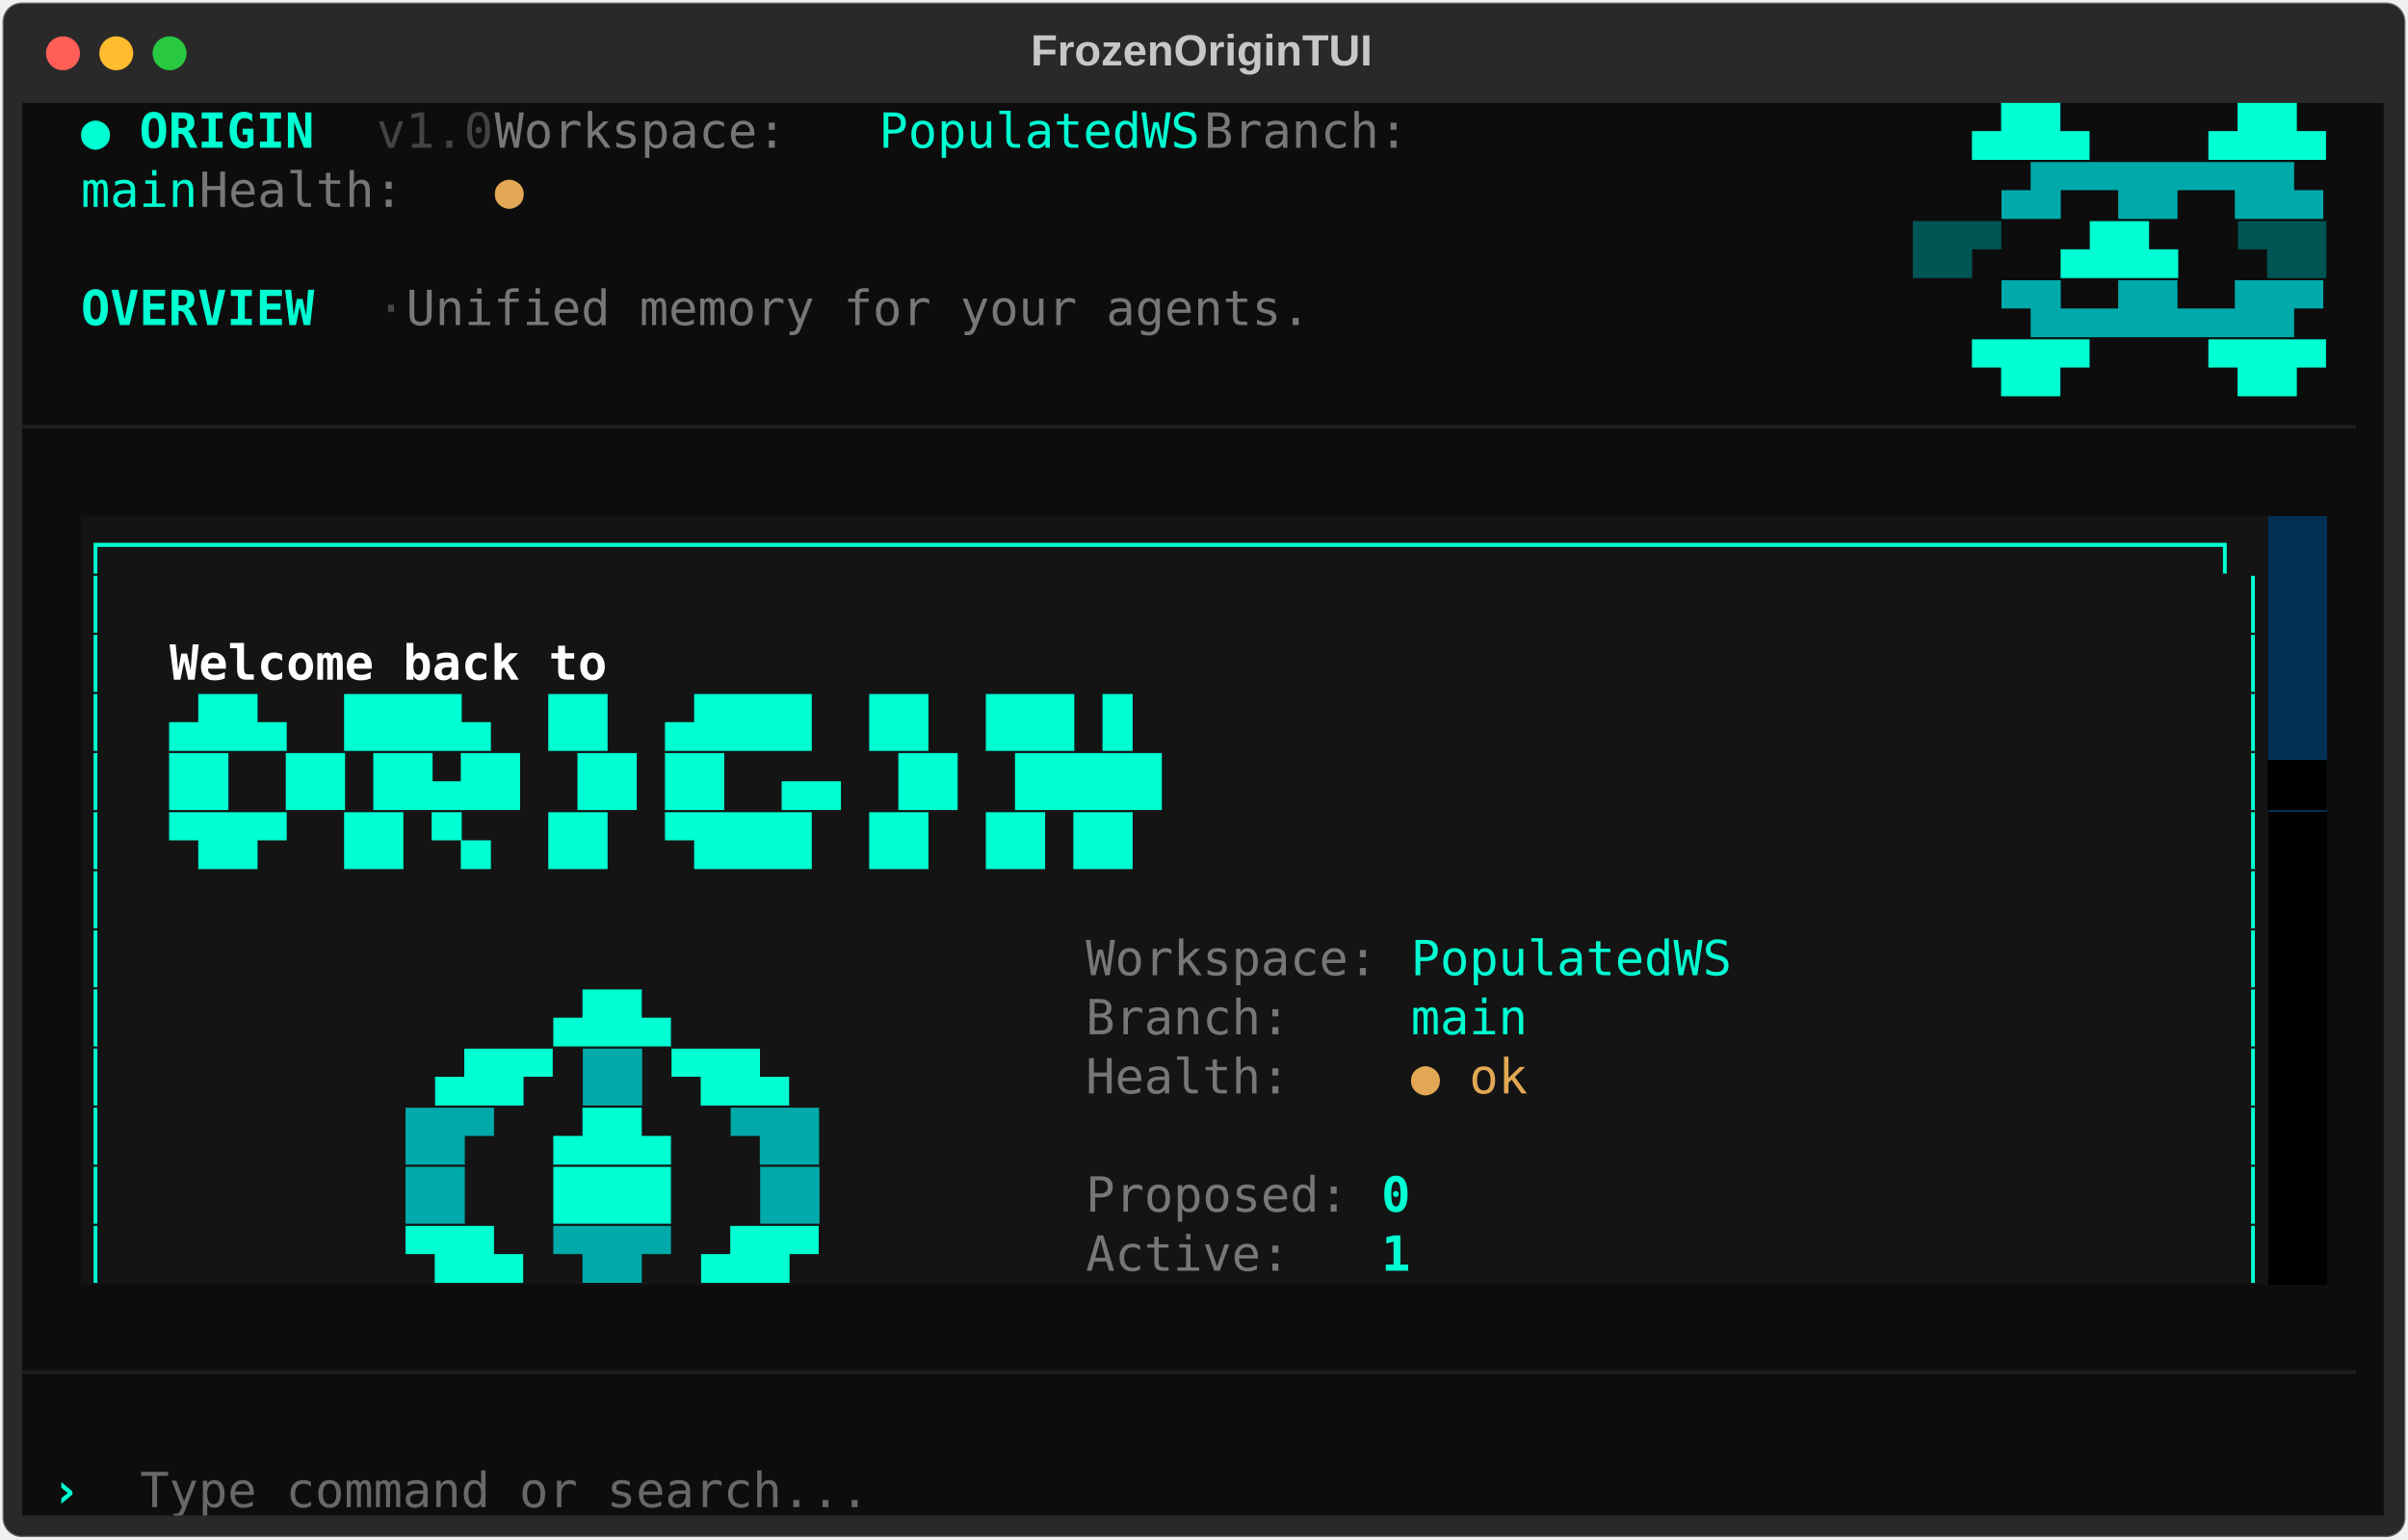
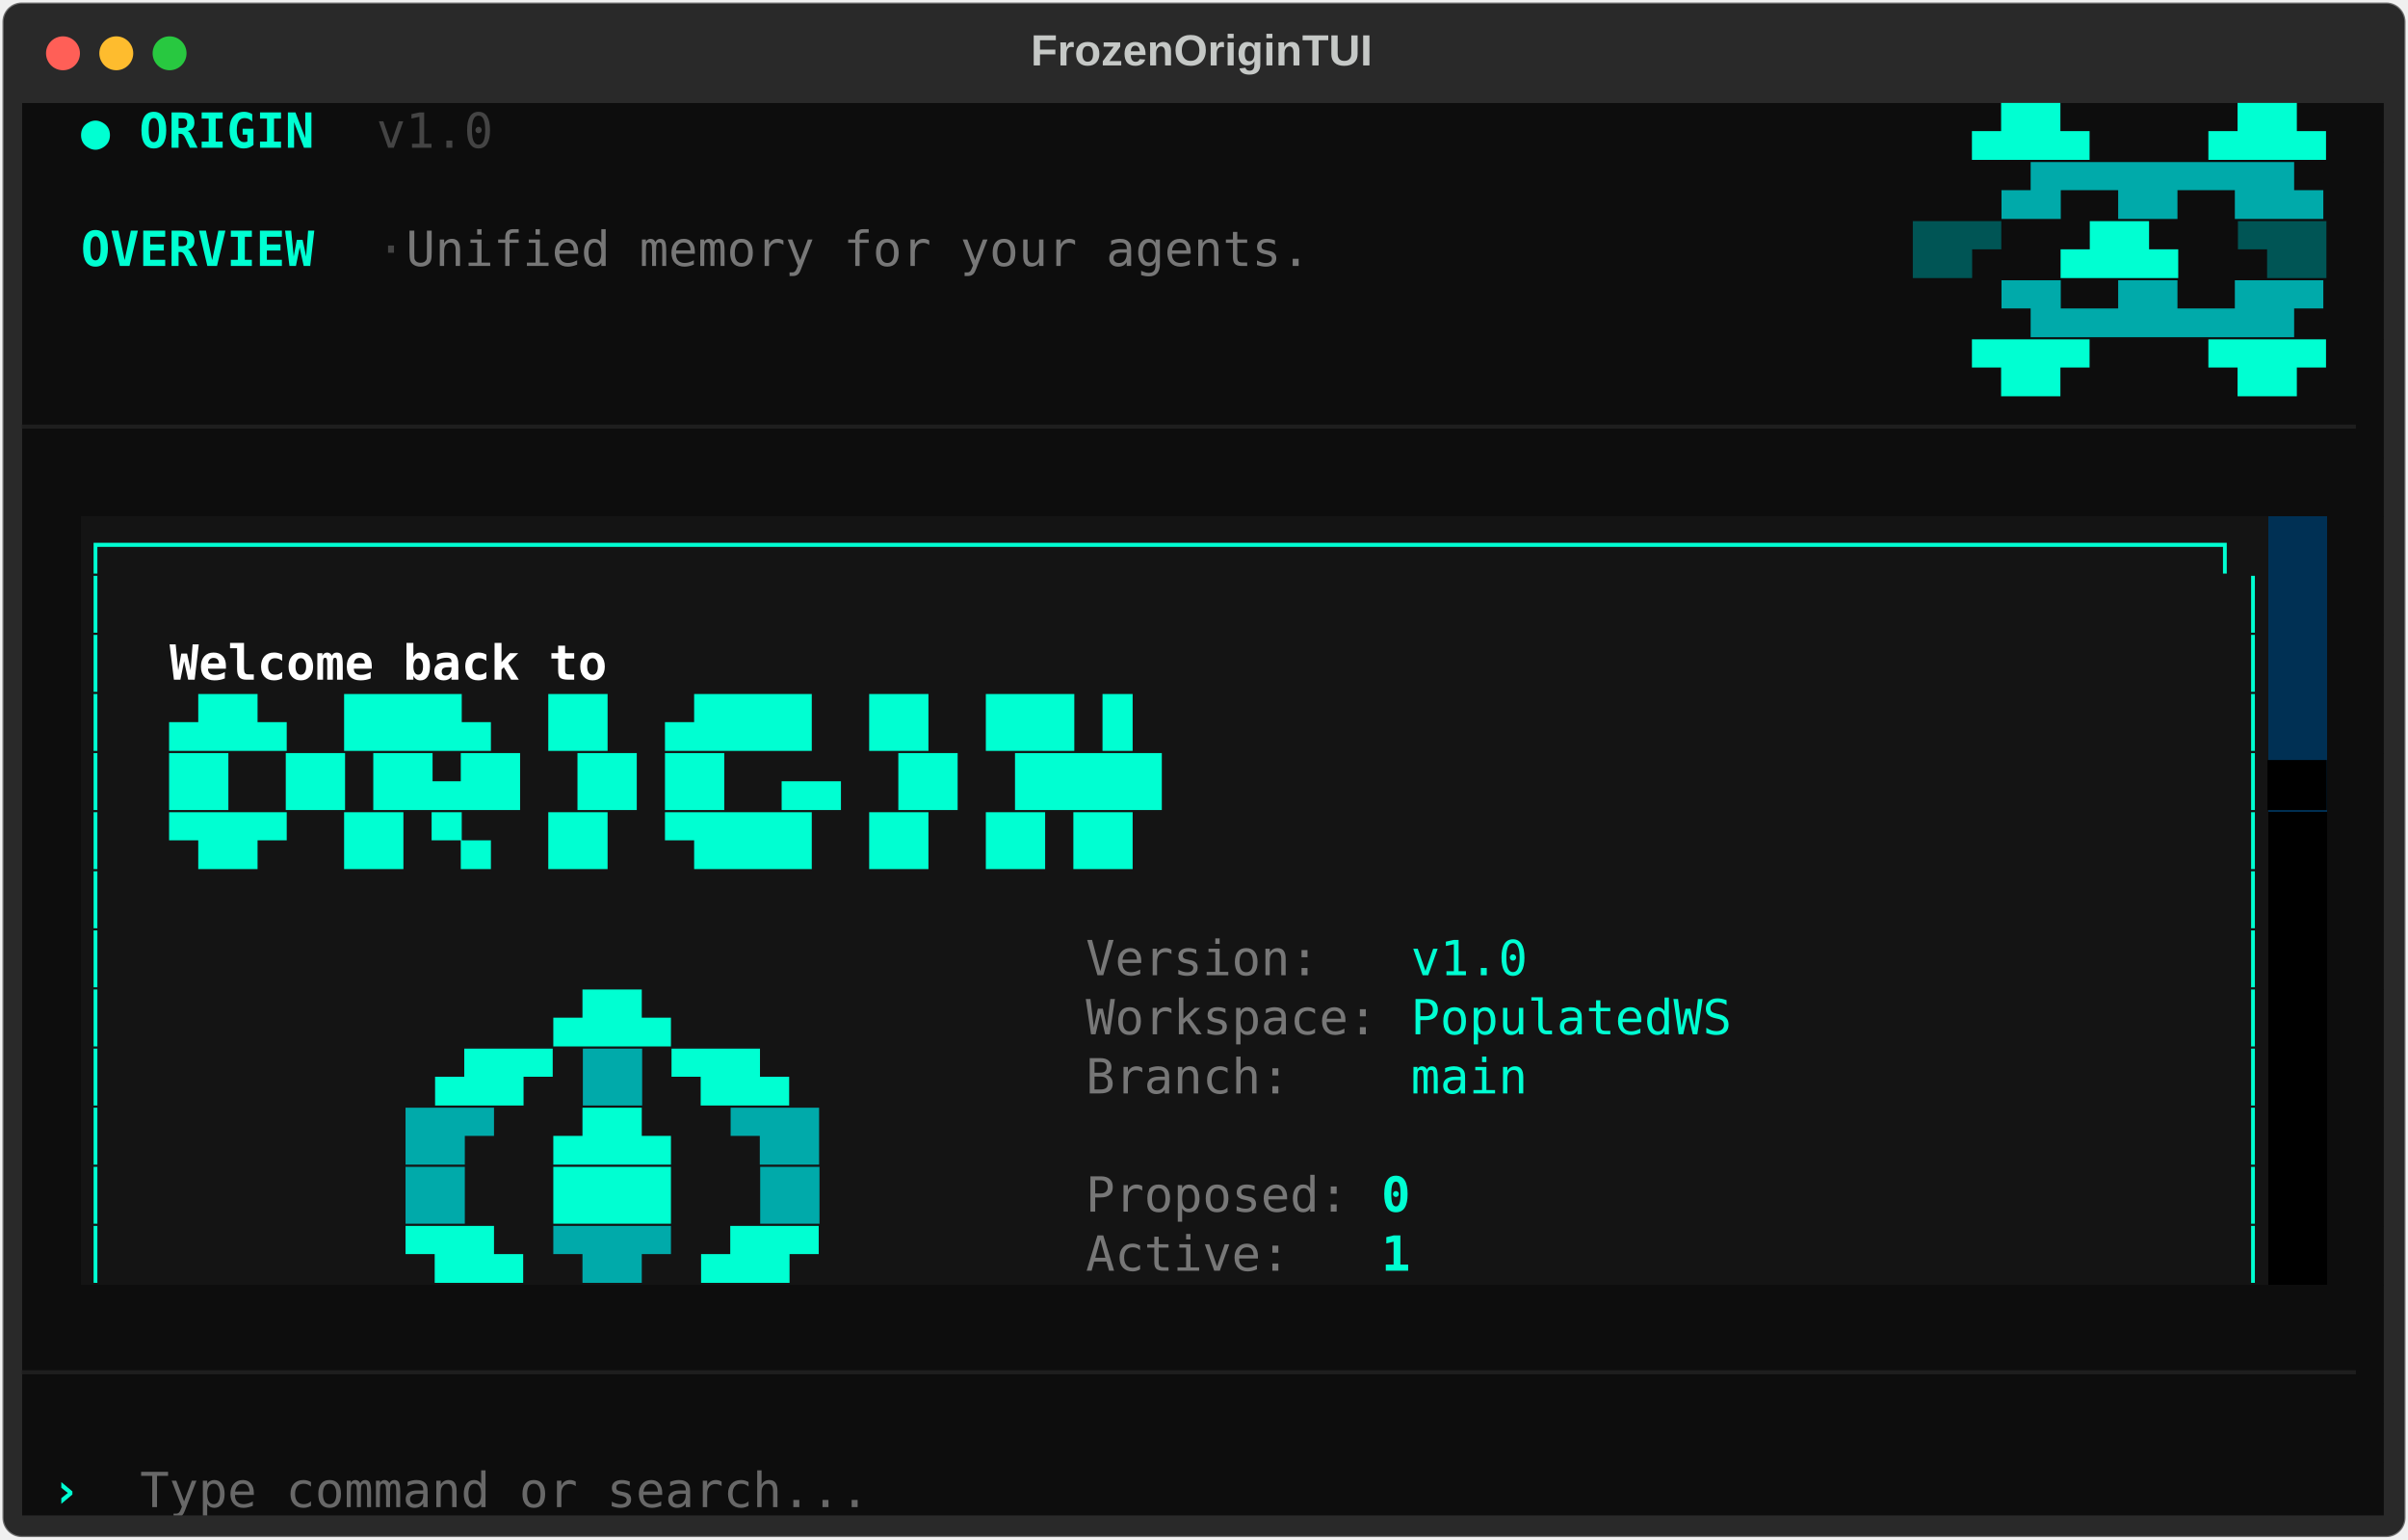
<svg xmlns="http://www.w3.org/2000/svg" class="rich-terminal" viewBox="0 0 994 635.6">
  <style>

    @font-face {
        font-family: "Fira Code";
        src: local("FiraCode-Regular"),
                url("https://cdnjs.cloudflare.com/ajax/libs/firacode/6.2.0/woff2/FiraCode-Regular.woff2") format("woff2"),
                url("https://cdnjs.cloudflare.com/ajax/libs/firacode/6.2.0/woff/FiraCode-Regular.woff") format("woff");
        font-style: normal;
        font-weight: 400;
    }
    @font-face {
        font-family: "Fira Code";
        src: local("FiraCode-Bold"),
                url("https://cdnjs.cloudflare.com/ajax/libs/firacode/6.2.0/woff2/FiraCode-Bold.woff2") format("woff2"),
                url("https://cdnjs.cloudflare.com/ajax/libs/firacode/6.2.0/woff/FiraCode-Bold.woff") format("woff");
        font-style: bold;
        font-weight: 700;
    }

    .terminal-matrix {
        font-family: Fira Code, monospace;
        font-size: 20px;
        line-height: 24.4px;
        font-variant-east-asian: full-width;
    }

    .terminal-title {
        font-size: 18px;
        font-weight: bold;
        font-family: arial;
    }

    .terminal-r1 { fill: #c5c8c6 }
.terminal-r2 { fill: #00ffd2;font-weight: bold }
.terminal-r3 { fill: #777777 }
.terminal-r4 { fill: #444444 }
.terminal-r5 { fill: #00ffd2 }
- .terminal-r6 { fill: #e2a855 }
- .terminal-r7 { fill: #00aaaa }
- .terminal-r8 { fill: #005555 }
- .terminal-r9 { fill: #1e1e1e }
- .terminal-r10 { fill: #0d0d0d }
- .terminal-r11 { fill: #ffffff;font-weight: bold }
- .terminal-r12 { fill: #000000 }
- .terminal-r13 { fill: #e0e0e0 }
- .terminal-r14 { fill: #686868 }
- .terminal-r15 { fill: #ffffff }
+ .terminal-r6 { fill: #00aaaa }
+ .terminal-r7 { fill: #005555 }
+ .terminal-r8 { fill: #1e1e1e }
+ .terminal-r9 { fill: #0d0d0d }
+ .terminal-r10 { fill: #ffffff;font-weight: bold }
+ .terminal-r11 { fill: #000000 }
+ .terminal-r12 { fill: #e0e0e0 }
+ .terminal-r13 { fill: #686868 }
+ .terminal-r14 { fill: #ffffff }
    </style>
  <defs>
    <clipPath id="terminal-clip-terminal">
      <rect x="0" y="0" width="975.0" height="584.6" />
    </clipPath>
    <clipPath id="terminal-line-0">
      <rect x="0" y="1.5" width="976" height="24.65" />
    </clipPath>
    <clipPath id="terminal-line-1">
      <rect x="0" y="25.9" width="976" height="24.65" />
    </clipPath>
    <clipPath id="terminal-line-2">
      <rect x="0" y="50.3" width="976" height="24.65" />
    </clipPath>
    <clipPath id="terminal-line-3">
      <rect x="0" y="74.7" width="976" height="24.65" />
    </clipPath>
    <clipPath id="terminal-line-4">
      <rect x="0" y="99.1" width="976" height="24.65" />
    </clipPath>
    <clipPath id="terminal-line-5">
      <rect x="0" y="123.5" width="976" height="24.65" />
    </clipPath>
    <clipPath id="terminal-line-6">
      <rect x="0" y="147.9" width="976" height="24.65" />
    </clipPath>
    <clipPath id="terminal-line-7">
      <rect x="0" y="172.3" width="976" height="24.65" />
    </clipPath>
    <clipPath id="terminal-line-8">
      <rect x="0" y="196.7" width="976" height="24.65" />
    </clipPath>
    <clipPath id="terminal-line-9">
      <rect x="0" y="221.1" width="976" height="24.65" />
    </clipPath>
    <clipPath id="terminal-line-10">
      <rect x="0" y="245.5" width="976" height="24.65" />
    </clipPath>
    <clipPath id="terminal-line-11">
      <rect x="0" y="269.9" width="976" height="24.65" />
    </clipPath>
    <clipPath id="terminal-line-12">
      <rect x="0" y="294.3" width="976" height="24.65" />
    </clipPath>
    <clipPath id="terminal-line-13">
      <rect x="0" y="318.7" width="976" height="24.65" />
    </clipPath>
    <clipPath id="terminal-line-14">
      <rect x="0" y="343.1" width="976" height="24.65" />
    </clipPath>
    <clipPath id="terminal-line-15">
      <rect x="0" y="367.5" width="976" height="24.65" />
    </clipPath>
    <clipPath id="terminal-line-16">
      <rect x="0" y="391.9" width="976" height="24.65" />
    </clipPath>
    <clipPath id="terminal-line-17">
      <rect x="0" y="416.3" width="976" height="24.65" />
    </clipPath>
    <clipPath id="terminal-line-18">
      <rect x="0" y="440.7" width="976" height="24.65" />
    </clipPath>
    <clipPath id="terminal-line-19">
      <rect x="0" y="465.1" width="976" height="24.65" />
    </clipPath>
    <clipPath id="terminal-line-20">
      <rect x="0" y="489.5" width="976" height="24.65" />
    </clipPath>
    <clipPath id="terminal-line-21">
      <rect x="0" y="513.9" width="976" height="24.65" />
    </clipPath>
    <clipPath id="terminal-line-22">
      <rect x="0" y="538.3" width="976" height="24.65" />
    </clipPath>
  </defs>
  <rect fill="#292929" stroke="rgba(255,255,255,0.35)" stroke-width="1" x="1" y="1" width="992" height="633.6" rx="8" />
  <text class="terminal-title" fill="#c5c8c6" text-anchor="middle" x="496" y="27">FrozenOriginTUI</text>
  <g transform="translate(26,22)">
    <circle cx="0" cy="0" r="7" fill="#ff5f57" />
    <circle cx="22" cy="0" r="7" fill="#febc2e" />
    <circle cx="44" cy="0" r="7" fill="#28c840" />
  </g>
  <g transform="translate(9, 41)" clip-path="url(#terminal-clip-terminal)">
    <rect fill="#0d0d0d" x="0" y="1.5" width="24.4" height="24.65" shape-rendering="crispEdges" />
    <rect fill="#0d0d0d" x="24.4" y="1.5" width="97.6" height="24.65" shape-rendering="crispEdges" />
    <rect fill="#0d0d0d" x="122" y="1.5" width="24.4" height="24.65" shape-rendering="crispEdges" />
    <rect fill="#0d0d0d" x="146.4" y="1.5" width="48.8" height="24.65" shape-rendering="crispEdges" />
-     <rect fill="#0d0d0d" x="195.2" y="1.5" width="158.6" height="24.65" shape-rendering="crispEdges" />
-     <rect fill="#0d0d0d" x="353.8" y="1.5" width="134.2" height="24.65" shape-rendering="crispEdges" />
-     <rect fill="#0d0d0d" x="488" y="1.5" width="317.2" height="24.65" shape-rendering="crispEdges" />
+     <rect fill="#0d0d0d" x="195.2" y="1.5" width="610" height="24.65" shape-rendering="crispEdges" />
    <rect fill="#0d0d0d" x="805.2" y="1.5" width="48.8" height="24.65" shape-rendering="crispEdges" />
    <rect fill="#0d0d0d" x="854" y="1.5" width="48.8" height="24.65" shape-rendering="crispEdges" />
    <rect fill="#0d0d0d" x="902.8" y="1.5" width="48.8" height="24.65" shape-rendering="crispEdges" />
    <rect fill="#0d0d0d" x="951.6" y="1.5" width="24.4" height="24.65" shape-rendering="crispEdges" />
    <rect fill="#0d0d0d" x="0" y="25.9" width="24.4" height="24.65" shape-rendering="crispEdges" />
-     <rect fill="#0d0d0d" x="24.4" y="25.9" width="48.8" height="24.65" shape-rendering="crispEdges" />
-     <rect fill="#0d0d0d" x="73.2" y="25.9" width="122" height="24.65" shape-rendering="crispEdges" />
-     <rect fill="#0d0d0d" x="195.2" y="25.9" width="12.2" height="24.65" shape-rendering="crispEdges" />
-     <rect fill="#0d0d0d" x="207.4" y="25.9" width="610" height="24.65" shape-rendering="crispEdges" />
+     <rect fill="#0d0d0d" x="24.4" y="25.9" width="793" height="24.65" shape-rendering="crispEdges" />
    <rect fill="#0d0d0d" x="817.4" y="25.9" width="134.2" height="24.65" shape-rendering="crispEdges" />
    <rect fill="#0d0d0d" x="951.6" y="25.9" width="24.4" height="24.65" shape-rendering="crispEdges" />
    <rect fill="#0d0d0d" x="0" y="50.3" width="24.4" height="24.65" shape-rendering="crispEdges" />
-     <rect fill="#0d0d0d" x="24.4" y="50.3" width="756.4" height="24.65" shape-rendering="crispEdges" />
+     <rect fill="#0d0d0d" x="24.4" y="50.3" width="97.6" height="24.65" shape-rendering="crispEdges" />
+     <rect fill="#0d0d0d" x="122" y="50.3" width="24.4" height="24.65" shape-rendering="crispEdges" />
+     <rect fill="#0d0d0d" x="146.4" y="50.3" width="12.2" height="24.65" shape-rendering="crispEdges" />
+     <rect fill="#0d0d0d" x="158.6" y="50.3" width="622.2" height="24.65" shape-rendering="crispEdges" />
    <rect fill="#0d0d0d" x="780.8" y="50.3" width="36.6" height="24.65" shape-rendering="crispEdges" />
    <rect fill="#0d0d0d" x="817.4" y="50.3" width="24.4" height="24.65" shape-rendering="crispEdges" />
    <rect fill="#0d0d0d" x="841.8" y="50.3" width="48.8" height="24.65" shape-rendering="crispEdges" />
    <rect fill="#0d0d0d" x="890.6" y="50.3" width="24.4" height="24.65" shape-rendering="crispEdges" />
    <rect fill="#0d0d0d" x="915" y="50.3" width="36.6" height="24.65" shape-rendering="crispEdges" />
    <rect fill="#0d0d0d" x="951.6" y="50.3" width="24.4" height="24.65" shape-rendering="crispEdges" />
    <rect fill="#0d0d0d" x="0" y="74.7" width="24.4" height="24.65" shape-rendering="crispEdges" />
-     <rect fill="#0d0d0d" x="24.4" y="74.7" width="97.6" height="24.65" shape-rendering="crispEdges" />
-     <rect fill="#0d0d0d" x="122" y="74.7" width="24.4" height="24.65" shape-rendering="crispEdges" />
-     <rect fill="#0d0d0d" x="146.4" y="74.7" width="12.2" height="24.65" shape-rendering="crispEdges" />
-     <rect fill="#0d0d0d" x="158.6" y="74.7" width="658.8" height="24.65" shape-rendering="crispEdges" />
+     <rect fill="#0d0d0d" x="24.4" y="74.7" width="793" height="24.65" shape-rendering="crispEdges" />
    <rect fill="#0d0d0d" x="817.4" y="74.7" width="134.2" height="24.65" shape-rendering="crispEdges" />
    <rect fill="#0d0d0d" x="951.6" y="74.7" width="24.4" height="24.65" shape-rendering="crispEdges" />
    <rect fill="#0d0d0d" x="0" y="99.1" width="24.4" height="24.65" shape-rendering="crispEdges" />
    <rect fill="#0d0d0d" x="24.4" y="99.1" width="780.8" height="24.65" shape-rendering="crispEdges" />
    <rect fill="#0d0d0d" x="805.2" y="99.1" width="48.8" height="24.65" shape-rendering="crispEdges" />
    <rect fill="#0d0d0d" x="854" y="99.1" width="48.8" height="24.65" shape-rendering="crispEdges" />
    <rect fill="#0d0d0d" x="902.8" y="99.1" width="48.8" height="24.65" shape-rendering="crispEdges" />
    <rect fill="#0d0d0d" x="951.6" y="99.1" width="24.4" height="24.65" shape-rendering="crispEdges" />
    <rect fill="#0d0d0d" x="0" y="123.5" width="976" height="24.65" shape-rendering="crispEdges" />
    <rect fill="#0d0d0d" x="0" y="147.9" width="976" height="24.65" shape-rendering="crispEdges" />
    <rect fill="#0d0d0d" x="0" y="172.3" width="24.4" height="24.65" shape-rendering="crispEdges" />
    <rect fill="#141414" x="24.4" y="172.3" width="902.8" height="24.65" shape-rendering="crispEdges" />
    <rect fill="#003054" x="927.2" y="172.3" width="24.4" height="24.65" shape-rendering="crispEdges" />
    <rect fill="#0d0d0d" x="951.6" y="172.3" width="24.4" height="24.65" shape-rendering="crispEdges" />
    <rect fill="#0d0d0d" x="0" y="196.7" width="24.4" height="24.65" shape-rendering="crispEdges" />
    <rect fill="#141414" x="24.4" y="196.7" width="12.2" height="24.65" shape-rendering="crispEdges" />
    <rect fill="#141414" x="36.6" y="196.7" width="878.4" height="24.65" shape-rendering="crispEdges" />
    <rect fill="#141414" x="915" y="196.7" width="12.2" height="24.65" shape-rendering="crispEdges" />
    <rect fill="#003054" x="927.2" y="196.7" width="24.4" height="24.65" shape-rendering="crispEdges" />
    <rect fill="#0d0d0d" x="951.6" y="196.7" width="24.4" height="24.65" shape-rendering="crispEdges" />
    <rect fill="#0d0d0d" x="0" y="221.1" width="24.4" height="24.65" shape-rendering="crispEdges" />
    <rect fill="#141414" x="24.4" y="221.1" width="12.2" height="24.65" shape-rendering="crispEdges" />
    <rect fill="#141414" x="36.6" y="221.1" width="24.4" height="24.65" shape-rendering="crispEdges" />
    <rect fill="#141414" x="61" y="221.1" width="183" height="24.65" shape-rendering="crispEdges" />
    <rect fill="#141414" x="244" y="221.1" width="671" height="24.65" shape-rendering="crispEdges" />
    <rect fill="#141414" x="915" y="221.1" width="12.2" height="24.65" shape-rendering="crispEdges" />
    <rect fill="#003054" x="927.2" y="221.1" width="24.4" height="24.65" shape-rendering="crispEdges" />
    <rect fill="#0d0d0d" x="951.6" y="221.1" width="24.4" height="24.65" shape-rendering="crispEdges" />
    <rect fill="#0d0d0d" x="0" y="245.5" width="24.4" height="24.65" shape-rendering="crispEdges" />
    <rect fill="#141414" x="24.4" y="245.5" width="12.2" height="24.65" shape-rendering="crispEdges" />
    <rect fill="#141414" x="36.6" y="245.5" width="24.4" height="24.65" shape-rendering="crispEdges" />
    <rect fill="#141414" x="61" y="245.5" width="414.8" height="24.65" shape-rendering="crispEdges" />
    <rect fill="#141414" x="475.8" y="245.5" width="439.2" height="24.65" shape-rendering="crispEdges" />
    <rect fill="#141414" x="915" y="245.5" width="12.2" height="24.65" shape-rendering="crispEdges" />
    <rect fill="#003054" x="927.2" y="245.5" width="24.4" height="24.65" shape-rendering="crispEdges" />
    <rect fill="#0d0d0d" x="951.6" y="245.5" width="24.4" height="24.65" shape-rendering="crispEdges" />
    <rect fill="#0d0d0d" x="0" y="269.9" width="24.4" height="24.65" shape-rendering="crispEdges" />
    <rect fill="#141414" x="24.4" y="269.9" width="12.2" height="24.65" shape-rendering="crispEdges" />
    <rect fill="#141414" x="36.6" y="269.9" width="24.4" height="24.65" shape-rendering="crispEdges" />
    <rect fill="#141414" x="61" y="269.9" width="414.8" height="24.65" shape-rendering="crispEdges" />
    <rect fill="#141414" x="475.8" y="269.9" width="439.2" height="24.65" shape-rendering="crispEdges" />
    <rect fill="#141414" x="915" y="269.9" width="12.2" height="24.65" shape-rendering="crispEdges" />
    <rect fill="#003054" x="927.2" y="269.9" width="24.4" height="24.65" shape-rendering="crispEdges" />
    <rect fill="#0d0d0d" x="951.6" y="269.9" width="24.4" height="24.65" shape-rendering="crispEdges" />
    <rect fill="#0d0d0d" x="0" y="294.3" width="24.4" height="24.65" shape-rendering="crispEdges" />
    <rect fill="#141414" x="24.4" y="294.3" width="12.2" height="24.65" shape-rendering="crispEdges" />
    <rect fill="#141414" x="36.6" y="294.3" width="24.4" height="24.65" shape-rendering="crispEdges" />
    <rect fill="#141414" x="61" y="294.3" width="414.8" height="24.65" shape-rendering="crispEdges" />
    <rect fill="#141414" x="475.8" y="294.3" width="439.2" height="24.65" shape-rendering="crispEdges" />
    <rect fill="#141414" x="915" y="294.3" width="12.2" height="24.65" shape-rendering="crispEdges" />
    <rect fill="#000000" x="927.2" y="294.3" width="24.4" height="24.65" shape-rendering="crispEdges" />
    <rect fill="#0d0d0d" x="951.6" y="294.3" width="24.4" height="24.65" shape-rendering="crispEdges" />
    <rect fill="#0d0d0d" x="0" y="318.7" width="24.4" height="24.65" shape-rendering="crispEdges" />
    <rect fill="#141414" x="24.4" y="318.7" width="12.2" height="24.65" shape-rendering="crispEdges" />
    <rect fill="#141414" x="36.6" y="318.7" width="878.4" height="24.65" shape-rendering="crispEdges" />
    <rect fill="#141414" x="915" y="318.7" width="12.2" height="24.65" shape-rendering="crispEdges" />
    <rect fill="#000000" x="927.2" y="318.7" width="24.4" height="24.65" shape-rendering="crispEdges" />
    <rect fill="#0d0d0d" x="951.6" y="318.7" width="24.4" height="24.65" shape-rendering="crispEdges" />
    <rect fill="#0d0d0d" x="0" y="343.1" width="24.4" height="24.65" shape-rendering="crispEdges" />
    <rect fill="#141414" x="24.4" y="343.1" width="12.2" height="24.65" shape-rendering="crispEdges" />
    <rect fill="#141414" x="36.6" y="343.1" width="24.4" height="24.65" shape-rendering="crispEdges" />
    <rect fill="#141414" x="61" y="343.1" width="48.8" height="24.65" shape-rendering="crispEdges" />
    <rect fill="#141414" x="109.8" y="343.1" width="0" height="24.65" shape-rendering="crispEdges" />
    <rect fill="#141414" x="109.8" y="343.1" width="280.6" height="24.65" shape-rendering="crispEdges" />
    <rect fill="#141414" x="390.4" y="343.1" width="48.8" height="24.65" shape-rendering="crispEdges" />
-     <rect fill="#141414" x="439.2" y="343.1" width="122" height="24.65" shape-rendering="crispEdges" />
-     <rect fill="#141414" x="561.2" y="343.1" width="12.2" height="24.65" shape-rendering="crispEdges" />
-     <rect fill="#141414" x="573.4" y="343.1" width="134.2" height="24.65" shape-rendering="crispEdges" />
-     <rect fill="#141414" x="707.6" y="343.1" width="207.4" height="24.65" shape-rendering="crispEdges" />
+     <rect fill="#141414" x="439.2" y="343.1" width="97.6" height="24.65" shape-rendering="crispEdges" />
+     <rect fill="#141414" x="536.8" y="343.1" width="36.6" height="24.65" shape-rendering="crispEdges" />
+     <rect fill="#141414" x="573.4" y="343.1" width="48.8" height="24.65" shape-rendering="crispEdges" />
+     <rect fill="#141414" x="622.2" y="343.1" width="292.8" height="24.65" shape-rendering="crispEdges" />
    <rect fill="#141414" x="915" y="343.1" width="12.2" height="24.65" shape-rendering="crispEdges" />
    <rect fill="#000000" x="927.2" y="343.1" width="24.4" height="24.65" shape-rendering="crispEdges" />
    <rect fill="#0d0d0d" x="951.6" y="343.1" width="24.4" height="24.65" shape-rendering="crispEdges" />
    <rect fill="#0d0d0d" x="0" y="367.5" width="24.4" height="24.65" shape-rendering="crispEdges" />
    <rect fill="#141414" x="24.4" y="367.5" width="12.2" height="24.65" shape-rendering="crispEdges" />
    <rect fill="#141414" x="36.6" y="367.5" width="24.4" height="24.65" shape-rendering="crispEdges" />
    <rect fill="#141414" x="61" y="367.5" width="48.8" height="24.65" shape-rendering="crispEdges" />
    <rect fill="#141414" x="109.8" y="367.5" width="109.8" height="24.65" shape-rendering="crispEdges" />
    <rect fill="#141414" x="219.6" y="367.5" width="48.8" height="24.65" shape-rendering="crispEdges" />
    <rect fill="#141414" x="268.4" y="367.5" width="122" height="24.65" shape-rendering="crispEdges" />
    <rect fill="#141414" x="390.4" y="367.5" width="48.8" height="24.65" shape-rendering="crispEdges" />
-     <rect fill="#141414" x="439.2" y="367.5" width="85.4" height="24.65" shape-rendering="crispEdges" />
-     <rect fill="#141414" x="524.6" y="367.5" width="48.8" height="24.65" shape-rendering="crispEdges" />
-     <rect fill="#141414" x="573.4" y="367.5" width="48.8" height="24.65" shape-rendering="crispEdges" />
-     <rect fill="#141414" x="622.2" y="367.5" width="292.8" height="24.65" shape-rendering="crispEdges" />
+     <rect fill="#141414" x="439.2" y="367.5" width="122" height="24.65" shape-rendering="crispEdges" />
+     <rect fill="#141414" x="561.2" y="367.5" width="12.2" height="24.65" shape-rendering="crispEdges" />
+     <rect fill="#141414" x="573.4" y="367.5" width="134.2" height="24.65" shape-rendering="crispEdges" />
+     <rect fill="#141414" x="707.6" y="367.5" width="207.4" height="24.65" shape-rendering="crispEdges" />
    <rect fill="#141414" x="915" y="367.5" width="12.2" height="24.65" shape-rendering="crispEdges" />
    <rect fill="#000000" x="927.2" y="367.5" width="24.4" height="24.65" shape-rendering="crispEdges" />
    <rect fill="#0d0d0d" x="951.6" y="367.5" width="24.4" height="24.65" shape-rendering="crispEdges" />
    <rect fill="#0d0d0d" x="0" y="391.9" width="24.4" height="24.65" shape-rendering="crispEdges" />
    <rect fill="#141414" x="24.4" y="391.9" width="12.2" height="24.65" shape-rendering="crispEdges" />
    <rect fill="#141414" x="36.6" y="391.9" width="24.4" height="24.65" shape-rendering="crispEdges" />
    <rect fill="#141414" x="61" y="391.9" width="48.8" height="24.65" shape-rendering="crispEdges" />
    <rect fill="#141414" x="109.8" y="391.9" width="61" height="24.65" shape-rendering="crispEdges" />
    <rect fill="#141414" x="170.8" y="391.9" width="48.8" height="24.65" shape-rendering="crispEdges" />
    <rect fill="#141414" x="219.6" y="391.9" width="12.2" height="24.65" shape-rendering="crispEdges" />
    <rect fill="#141414" x="231.8" y="391.9" width="24.4" height="24.65" shape-rendering="crispEdges" />
    <rect fill="#141414" x="256.2" y="391.9" width="12.2" height="24.65" shape-rendering="crispEdges" />
    <rect fill="#141414" x="268.4" y="391.9" width="48.8" height="24.65" shape-rendering="crispEdges" />
    <rect fill="#141414" x="317.2" y="391.9" width="73.2" height="24.65" shape-rendering="crispEdges" />
    <rect fill="#141414" x="390.4" y="391.9" width="48.8" height="24.65" shape-rendering="crispEdges" />
    <rect fill="#141414" x="439.2" y="391.9" width="85.4" height="24.65" shape-rendering="crispEdges" />
    <rect fill="#141414" x="524.6" y="391.9" width="48.8" height="24.65" shape-rendering="crispEdges" />
    <rect fill="#141414" x="573.4" y="391.9" width="48.8" height="24.65" shape-rendering="crispEdges" />
    <rect fill="#141414" x="622.2" y="391.9" width="292.8" height="24.65" shape-rendering="crispEdges" />
    <rect fill="#141414" x="915" y="391.9" width="12.2" height="24.65" shape-rendering="crispEdges" />
    <rect fill="#000000" x="927.2" y="391.9" width="24.4" height="24.65" shape-rendering="crispEdges" />
    <rect fill="#0d0d0d" x="951.6" y="391.9" width="24.4" height="24.65" shape-rendering="crispEdges" />
    <rect fill="#0d0d0d" x="0" y="416.3" width="24.4" height="24.65" shape-rendering="crispEdges" />
    <rect fill="#141414" x="24.4" y="416.3" width="12.2" height="24.65" shape-rendering="crispEdges" />
    <rect fill="#141414" x="36.6" y="416.3" width="24.4" height="24.65" shape-rendering="crispEdges" />
    <rect fill="#141414" x="61" y="416.3" width="48.8" height="24.65" shape-rendering="crispEdges" />
    <rect fill="#141414" x="109.8" y="416.3" width="48.8" height="24.65" shape-rendering="crispEdges" />
    <rect fill="#141414" x="158.6" y="416.3" width="36.6" height="24.65" shape-rendering="crispEdges" />
    <rect fill="#141414" x="195.2" y="416.3" width="24.4" height="24.65" shape-rendering="crispEdges" />
    <rect fill="#141414" x="219.6" y="416.3" width="48.8" height="24.65" shape-rendering="crispEdges" />
    <rect fill="#141414" x="268.4" y="416.3" width="24.4" height="24.65" shape-rendering="crispEdges" />
    <rect fill="#141414" x="292.8" y="416.3" width="36.6" height="24.65" shape-rendering="crispEdges" />
    <rect fill="#141414" x="329.4" y="416.3" width="61" height="24.65" shape-rendering="crispEdges" />
    <rect fill="#141414" x="390.4" y="416.3" width="524.6" height="24.65" shape-rendering="crispEdges" />
    <rect fill="#141414" x="915" y="416.3" width="12.2" height="24.65" shape-rendering="crispEdges" />
    <rect fill="#000000" x="927.2" y="416.3" width="24.4" height="24.65" shape-rendering="crispEdges" />
    <rect fill="#0d0d0d" x="951.6" y="416.3" width="24.4" height="24.65" shape-rendering="crispEdges" />
    <rect fill="#0d0d0d" x="0" y="440.7" width="24.4" height="24.65" shape-rendering="crispEdges" />
    <rect fill="#141414" x="24.4" y="440.7" width="12.2" height="24.65" shape-rendering="crispEdges" />
    <rect fill="#141414" x="36.6" y="440.7" width="24.4" height="24.65" shape-rendering="crispEdges" />
    <rect fill="#141414" x="61" y="440.7" width="48.8" height="24.65" shape-rendering="crispEdges" />
    <rect fill="#141414" x="109.8" y="440.7" width="48.8" height="24.65" shape-rendering="crispEdges" />
    <rect fill="#141414" x="158.6" y="440.7" width="24.4" height="24.65" shape-rendering="crispEdges" />
    <rect fill="#141414" x="183" y="440.7" width="36.6" height="24.65" shape-rendering="crispEdges" />
    <rect fill="#141414" x="219.6" y="440.7" width="48.8" height="24.65" shape-rendering="crispEdges" />
    <rect fill="#141414" x="268.4" y="440.7" width="36.6" height="24.65" shape-rendering="crispEdges" />
    <rect fill="#141414" x="305" y="440.7" width="24.4" height="24.65" shape-rendering="crispEdges" />
    <rect fill="#141414" x="329.4" y="440.7" width="61" height="24.65" shape-rendering="crispEdges" />
    <rect fill="#141414" x="390.4" y="440.7" width="48.8" height="24.65" shape-rendering="crispEdges" />
    <rect fill="#141414" x="439.2" y="440.7" width="109.8" height="24.65" shape-rendering="crispEdges" />
    <rect fill="#141414" x="549" y="440.7" width="12.2" height="24.65" shape-rendering="crispEdges" />
    <rect fill="#141414" x="561.2" y="440.7" width="12.2" height="24.65" shape-rendering="crispEdges" />
    <rect fill="#141414" x="573.4" y="440.7" width="341.6" height="24.65" shape-rendering="crispEdges" />
    <rect fill="#141414" x="915" y="440.7" width="12.2" height="24.65" shape-rendering="crispEdges" />
    <rect fill="#000000" x="927.2" y="440.7" width="24.4" height="24.65" shape-rendering="crispEdges" />
    <rect fill="#0d0d0d" x="951.6" y="440.7" width="24.4" height="24.65" shape-rendering="crispEdges" />
    <rect fill="#0d0d0d" x="0" y="465.1" width="24.4" height="24.65" shape-rendering="crispEdges" />
    <rect fill="#141414" x="24.4" y="465.1" width="12.2" height="24.65" shape-rendering="crispEdges" />
    <rect fill="#141414" x="36.6" y="465.1" width="24.4" height="24.65" shape-rendering="crispEdges" />
    <rect fill="#141414" x="61" y="465.1" width="48.8" height="24.65" shape-rendering="crispEdges" />
    <rect fill="#141414" x="109.8" y="465.1" width="48.8" height="24.65" shape-rendering="crispEdges" />
    <rect fill="#141414" x="158.6" y="465.1" width="48.8" height="24.65" shape-rendering="crispEdges" />
    <rect fill="#141414" x="207.4" y="465.1" width="12.2" height="24.65" shape-rendering="crispEdges" />
    <rect fill="#141414" x="219.6" y="465.1" width="48.8" height="24.65" shape-rendering="crispEdges" />
    <rect fill="#141414" x="268.4" y="465.1" width="12.2" height="24.65" shape-rendering="crispEdges" />
    <rect fill="#141414" x="280.6" y="465.1" width="48.8" height="24.65" shape-rendering="crispEdges" />
    <rect fill="#141414" x="329.4" y="465.1" width="61" height="24.65" shape-rendering="crispEdges" />
    <rect fill="#141414" x="390.4" y="465.1" width="48.8" height="24.65" shape-rendering="crispEdges" />
    <rect fill="#141414" x="439.2" y="465.1" width="85.4" height="24.65" shape-rendering="crispEdges" />
    <rect fill="#141414" x="524.6" y="465.1" width="36.6" height="24.65" shape-rendering="crispEdges" />
    <rect fill="#141414" x="561.2" y="465.1" width="12.2" height="24.65" shape-rendering="crispEdges" />
    <rect fill="#141414" x="573.4" y="465.1" width="341.6" height="24.65" shape-rendering="crispEdges" />
    <rect fill="#141414" x="915" y="465.1" width="12.2" height="24.65" shape-rendering="crispEdges" />
    <rect fill="#000000" x="927.2" y="465.1" width="24.4" height="24.65" shape-rendering="crispEdges" />
    <rect fill="#0d0d0d" x="951.6" y="465.1" width="24.4" height="24.65" shape-rendering="crispEdges" />
    <rect fill="#0d0d0d" x="0" y="489.5" width="976" height="24.65" shape-rendering="crispEdges" />
    <rect fill="#0d0d0d" x="0" y="513.9" width="976" height="24.65" shape-rendering="crispEdges" />
    <rect fill="#0d0d0d" x="0" y="538.3" width="976" height="24.65" shape-rendering="crispEdges" />
    <rect fill="#0d0d0d" x="0" y="562.7" width="12.2" height="24.65" shape-rendering="crispEdges" />
    <rect fill="#0d0d0d" x="12.2" y="562.7" width="36.6" height="24.65" shape-rendering="crispEdges" />
    <rect fill="#0d0d0d" x="48.8" y="562.7" width="305" height="24.65" shape-rendering="crispEdges" />
    <rect fill="#0d0d0d" x="353.8" y="562.7" width="610" height="24.65" shape-rendering="crispEdges" />
    <rect fill="#0d0d0d" x="963.8" y="562.7" width="12.2" height="24.65" shape-rendering="crispEdges" />
    <g class="terminal-matrix">
      <text class="terminal-r2" x="24.4" y="20" textLength="97.6" clip-path="url(#terminal-line-0)">● ORIGIN</text>
      <text class="terminal-r4" x="146.4" y="20" textLength="48.8" clip-path="url(#terminal-line-0)">v1.0</text>
-       <text class="terminal-r3" x="195.2" y="20" textLength="158.6" clip-path="url(#terminal-line-0)">  Workspace: </text>
-       <text class="terminal-r5" x="353.8" y="20" textLength="134.2" clip-path="url(#terminal-line-0)">PopulatedWS</text>
-       <text class="terminal-r3" x="488" y="20" textLength="317.2" clip-path="url(#terminal-line-0)">  Branch:                 </text>
      <text class="terminal-r5" x="805.2" y="20" textLength="48.8" clip-path="url(#terminal-line-0)">▄██▄</text>
      <text class="terminal-r5" x="902.8" y="20" textLength="48.8" clip-path="url(#terminal-line-0)">▄██▄</text>
      <text class="terminal-r1" x="976" y="20" textLength="12.2" clip-path="url(#terminal-line-0)">
</text>
-       <text class="terminal-r5" x="24.4" y="44.4" textLength="48.8" clip-path="url(#terminal-line-1)">main</text>
-       <text class="terminal-r3" x="73.2" y="44.4" textLength="122" clip-path="url(#terminal-line-1)">  Health: </text>
-       <text class="terminal-r6" x="195.2" y="44.4" textLength="12.2" clip-path="url(#terminal-line-1)">●</text>
-       <text class="terminal-r7" x="817.4" y="44.4" textLength="134.2" clip-path="url(#terminal-line-1)">▄█▀▀██▀▀██▄</text>
+       <text class="terminal-r6" x="817.4" y="44.4" textLength="134.2" clip-path="url(#terminal-line-1)">▄█▀▀██▀▀██▄</text>
      <text class="terminal-r1" x="976" y="44.4" textLength="12.2" clip-path="url(#terminal-line-1)">
</text>
-       <text class="terminal-r8" x="780.8" y="68.8" textLength="36.6" clip-path="url(#terminal-line-2)">██▀</text>
+       <text class="terminal-r2" x="24.4" y="68.8" textLength="97.6" clip-path="url(#terminal-line-2)">OVERVIEW</text>
+       <text class="terminal-r4" x="146.4" y="68.8" textLength="12.2" clip-path="url(#terminal-line-2)">·</text>
+       <text class="terminal-r3" x="158.6" y="68.8" textLength="622.2" clip-path="url(#terminal-line-2)">  Unified memory for your agents.                  </text>
+       <text class="terminal-r7" x="780.8" y="68.8" textLength="36.6" clip-path="url(#terminal-line-2)">██▀</text>
      <text class="terminal-r5" x="841.8" y="68.8" textLength="48.8" clip-path="url(#terminal-line-2)">▄██▄</text>
-       <text class="terminal-r8" x="915" y="68.8" textLength="36.6" clip-path="url(#terminal-line-2)">▀██</text>
+       <text class="terminal-r7" x="915" y="68.8" textLength="36.6" clip-path="url(#terminal-line-2)">▀██</text>
      <text class="terminal-r1" x="976" y="68.8" textLength="12.2" clip-path="url(#terminal-line-2)">
</text>
-       <text class="terminal-r2" x="24.4" y="93.2" textLength="97.6" clip-path="url(#terminal-line-3)">OVERVIEW</text>
-       <text class="terminal-r4" x="146.4" y="93.2" textLength="12.2" clip-path="url(#terminal-line-3)">·</text>
-       <text class="terminal-r3" x="158.6" y="93.2" textLength="658.8" clip-path="url(#terminal-line-3)">  Unified memory for your agents.                     </text>
-       <text class="terminal-r7" x="817.4" y="93.2" textLength="134.2" clip-path="url(#terminal-line-3)">▀█▄▄██▄▄██▀</text>
+       <text class="terminal-r6" x="817.4" y="93.2" textLength="134.2" clip-path="url(#terminal-line-3)">▀█▄▄██▄▄██▀</text>
      <text class="terminal-r1" x="976" y="93.2" textLength="12.2" clip-path="url(#terminal-line-3)">
</text>
      <text class="terminal-r5" x="805.2" y="117.6" textLength="48.8" clip-path="url(#terminal-line-4)">▀██▀</text>
      <text class="terminal-r5" x="902.8" y="117.6" textLength="48.8" clip-path="url(#terminal-line-4)">▀██▀</text>
      <text class="terminal-r1" x="976" y="117.6" textLength="12.2" clip-path="url(#terminal-line-4)">
</text>
-       <text class="terminal-r9" x="0" y="142" textLength="976" clip-path="url(#terminal-line-5)">────────────────────────────────────────────────────────────────────────────────</text>
+       <text class="terminal-r8" x="0" y="142" textLength="976" clip-path="url(#terminal-line-5)">────────────────────────────────────────────────────────────────────────────────</text>
      <text class="terminal-r1" x="976" y="142" textLength="12.2" clip-path="url(#terminal-line-5)">
</text>
      <text class="terminal-r1" x="976" y="166.4" textLength="12.2" clip-path="url(#terminal-line-6)">
</text>
      <text class="terminal-r5" x="24.4" y="190.8" textLength="902.8" clip-path="url(#terminal-line-7)">┌────────────────────────────────────────────────────────────────────────┐</text>
      <text class="terminal-r1" x="976" y="190.8" textLength="12.2" clip-path="url(#terminal-line-7)">
</text>
      <text class="terminal-r5" x="24.4" y="215.2" textLength="12.2" clip-path="url(#terminal-line-8)">│</text>
      <text class="terminal-r5" x="915" y="215.2" textLength="12.2" clip-path="url(#terminal-line-8)">│</text>
      <text class="terminal-r1" x="976" y="215.2" textLength="12.2" clip-path="url(#terminal-line-8)">
</text>
      <text class="terminal-r5" x="24.4" y="239.6" textLength="12.2" clip-path="url(#terminal-line-9)">│</text>
-       <text class="terminal-r11" x="61" y="239.6" textLength="183" clip-path="url(#terminal-line-9)">Welcome back to</text>
+       <text class="terminal-r10" x="61" y="239.6" textLength="183" clip-path="url(#terminal-line-9)">Welcome back to</text>
      <text class="terminal-r5" x="915" y="239.6" textLength="12.2" clip-path="url(#terminal-line-9)">│</text>
      <text class="terminal-r1" x="976" y="239.6" textLength="12.2" clip-path="url(#terminal-line-9)">
</text>
      <text class="terminal-r5" x="24.4" y="264" textLength="12.2" clip-path="url(#terminal-line-10)">│</text>
      <text class="terminal-r2" x="61" y="264" textLength="414.8" clip-path="url(#terminal-line-10)"> ▄██▄  ████▄  ██  ▄████  ██  ███ █</text>
      <text class="terminal-r5" x="915" y="264" textLength="12.2" clip-path="url(#terminal-line-10)">│</text>
      <text class="terminal-r1" x="976" y="264" textLength="12.2" clip-path="url(#terminal-line-10)">
</text>
      <text class="terminal-r5" x="24.4" y="288.4" textLength="12.2" clip-path="url(#terminal-line-11)">│</text>
      <text class="terminal-r2" x="61" y="288.4" textLength="414.8" clip-path="url(#terminal-line-11)">██  ██ ██▄██  ██ ██  ▄▄  ██  █████</text>
      <text class="terminal-r5" x="915" y="288.4" textLength="12.2" clip-path="url(#terminal-line-11)">│</text>
-       <text class="terminal-r12" x="927.2" y="288.4" textLength="24.4" clip-path="url(#terminal-line-11)">▇▇</text>
+       <text class="terminal-r11" x="927.2" y="288.4" textLength="24.4" clip-path="url(#terminal-line-11)">▇▇</text>
      <text class="terminal-r1" x="976" y="288.4" textLength="12.2" clip-path="url(#terminal-line-11)">
</text>
      <text class="terminal-r5" x="24.4" y="312.8" textLength="12.2" clip-path="url(#terminal-line-12)">│</text>
      <text class="terminal-r2" x="61" y="312.8" textLength="414.8" clip-path="url(#terminal-line-12)"> ▀██▀  ██ ▀▄  ██  ▀████  ██  ██ ██</text>
      <text class="terminal-r5" x="915" y="312.8" textLength="12.2" clip-path="url(#terminal-line-12)">│</text>
      <text class="terminal-r1" x="976" y="312.8" textLength="12.2" clip-path="url(#terminal-line-12)">
</text>
      <text class="terminal-r5" x="24.4" y="337.2" textLength="12.2" clip-path="url(#terminal-line-13)">│</text>
      <text class="terminal-r5" x="915" y="337.2" textLength="12.2" clip-path="url(#terminal-line-13)">│</text>
      <text class="terminal-r1" x="976" y="337.2" textLength="12.2" clip-path="url(#terminal-line-13)">
</text>
      <text class="terminal-r5" x="24.4" y="361.6" textLength="12.2" clip-path="url(#terminal-line-14)">│</text>
-       <text class="terminal-r3" x="439.2" y="361.6" textLength="122" clip-path="url(#terminal-line-14)">Workspace:</text>
-       <text class="terminal-r5" x="573.4" y="361.6" textLength="134.2" clip-path="url(#terminal-line-14)">PopulatedWS</text>
+       <text class="terminal-r3" x="439.2" y="361.6" textLength="97.6" clip-path="url(#terminal-line-14)">Version:</text>
+       <text class="terminal-r5" x="573.4" y="361.6" textLength="48.8" clip-path="url(#terminal-line-14)">v1.0</text>
      <text class="terminal-r5" x="915" y="361.6" textLength="12.2" clip-path="url(#terminal-line-14)">│</text>
      <text class="terminal-r1" x="976" y="361.6" textLength="12.2" clip-path="url(#terminal-line-14)">
</text>
      <text class="terminal-r5" x="24.4" y="386" textLength="12.2" clip-path="url(#terminal-line-15)">│</text>
      <text class="terminal-r5" x="219.6" y="386" textLength="48.8" clip-path="url(#terminal-line-15)">▄██▄</text>
-       <text class="terminal-r3" x="439.2" y="386" textLength="85.4" clip-path="url(#terminal-line-15)">Branch:</text>
-       <text class="terminal-r5" x="573.4" y="386" textLength="48.8" clip-path="url(#terminal-line-15)">main</text>
+       <text class="terminal-r3" x="439.2" y="386" textLength="122" clip-path="url(#terminal-line-15)">Workspace:</text>
+       <text class="terminal-r5" x="573.4" y="386" textLength="134.2" clip-path="url(#terminal-line-15)">PopulatedWS</text>
      <text class="terminal-r5" x="915" y="386" textLength="12.2" clip-path="url(#terminal-line-15)">│</text>
      <text class="terminal-r1" x="976" y="386" textLength="12.2" clip-path="url(#terminal-line-15)">
</text>
      <text class="terminal-r5" x="24.4" y="410.4" textLength="12.2" clip-path="url(#terminal-line-16)">│</text>
      <text class="terminal-r5" x="170.8" y="410.4" textLength="48.8" clip-path="url(#terminal-line-16)">▄██▀</text>
-       <text class="terminal-r7" x="231.8" y="410.4" textLength="24.4" clip-path="url(#terminal-line-16)">██</text>
+       <text class="terminal-r6" x="231.8" y="410.4" textLength="24.4" clip-path="url(#terminal-line-16)">██</text>
      <text class="terminal-r5" x="268.4" y="410.4" textLength="48.8" clip-path="url(#terminal-line-16)">▀██▄</text>
-       <text class="terminal-r3" x="439.2" y="410.4" textLength="85.4" clip-path="url(#terminal-line-16)">Health:</text>
-       <text class="terminal-r6" x="573.4" y="410.4" textLength="48.8" clip-path="url(#terminal-line-16)">● ok</text>
+       <text class="terminal-r3" x="439.2" y="410.4" textLength="85.4" clip-path="url(#terminal-line-16)">Branch:</text>
+       <text class="terminal-r5" x="573.4" y="410.4" textLength="48.8" clip-path="url(#terminal-line-16)">main</text>
      <text class="terminal-r5" x="915" y="410.4" textLength="12.2" clip-path="url(#terminal-line-16)">│</text>
      <text class="terminal-r1" x="976" y="410.4" textLength="12.2" clip-path="url(#terminal-line-16)">
</text>
      <text class="terminal-r5" x="24.4" y="434.8" textLength="12.2" clip-path="url(#terminal-line-17)">│</text>
-       <text class="terminal-r7" x="158.6" y="434.8" textLength="36.6" clip-path="url(#terminal-line-17)">██▀</text>
+       <text class="terminal-r6" x="158.6" y="434.8" textLength="36.6" clip-path="url(#terminal-line-17)">██▀</text>
      <text class="terminal-r5" x="219.6" y="434.8" textLength="48.8" clip-path="url(#terminal-line-17)">▄██▄</text>
-       <text class="terminal-r7" x="292.8" y="434.8" textLength="36.6" clip-path="url(#terminal-line-17)">▀██</text>
+       <text class="terminal-r6" x="292.8" y="434.8" textLength="36.6" clip-path="url(#terminal-line-17)">▀██</text>
      <text class="terminal-r5" x="915" y="434.8" textLength="12.2" clip-path="url(#terminal-line-17)">│</text>
      <text class="terminal-r1" x="976" y="434.8" textLength="12.2" clip-path="url(#terminal-line-17)">
</text>
      <text class="terminal-r5" x="24.4" y="459.2" textLength="12.2" clip-path="url(#terminal-line-18)">│</text>
-       <text class="terminal-r7" x="158.6" y="459.2" textLength="24.4" clip-path="url(#terminal-line-18)">██</text>
+       <text class="terminal-r6" x="158.6" y="459.2" textLength="24.4" clip-path="url(#terminal-line-18)">██</text>
      <text class="terminal-r5" x="219.6" y="459.2" textLength="48.8" clip-path="url(#terminal-line-18)">████</text>
-       <text class="terminal-r7" x="305" y="459.2" textLength="24.4" clip-path="url(#terminal-line-18)">██</text>
+       <text class="terminal-r6" x="305" y="459.2" textLength="24.4" clip-path="url(#terminal-line-18)">██</text>
      <text class="terminal-r3" x="439.2" y="459.2" textLength="109.8" clip-path="url(#terminal-line-18)">Proposed:</text>
      <text class="terminal-r2" x="561.2" y="459.2" textLength="12.2" clip-path="url(#terminal-line-18)">0</text>
      <text class="terminal-r5" x="915" y="459.2" textLength="12.2" clip-path="url(#terminal-line-18)">│</text>
      <text class="terminal-r1" x="976" y="459.2" textLength="12.2" clip-path="url(#terminal-line-18)">
</text>
      <text class="terminal-r5" x="24.4" y="483.6" textLength="12.2" clip-path="url(#terminal-line-19)">│</text>
      <text class="terminal-r5" x="158.6" y="483.6" textLength="48.8" clip-path="url(#terminal-line-19)">▀██▄</text>
-       <text class="terminal-r7" x="219.6" y="483.6" textLength="48.8" clip-path="url(#terminal-line-19)">▀██▀</text>
+       <text class="terminal-r6" x="219.6" y="483.6" textLength="48.8" clip-path="url(#terminal-line-19)">▀██▀</text>
      <text class="terminal-r5" x="280.6" y="483.6" textLength="48.8" clip-path="url(#terminal-line-19)">▄██▀</text>
      <text class="terminal-r3" x="439.2" y="483.6" textLength="85.4" clip-path="url(#terminal-line-19)">Active:</text>
      <text class="terminal-r2" x="561.2" y="483.6" textLength="12.2" clip-path="url(#terminal-line-19)">1</text>
      <text class="terminal-r5" x="915" y="483.6" textLength="12.2" clip-path="url(#terminal-line-19)">│</text>
      <text class="terminal-r1" x="976" y="483.6" textLength="12.2" clip-path="url(#terminal-line-19)">
</text>
      <text class="terminal-r1" x="976" y="508" textLength="12.2" clip-path="url(#terminal-line-20)">
</text>
-       <text class="terminal-r9" x="0" y="532.4" textLength="976" clip-path="url(#terminal-line-21)">────────────────────────────────────────────────────────────────────────────────</text>
+       <text class="terminal-r8" x="0" y="532.4" textLength="976" clip-path="url(#terminal-line-21)">────────────────────────────────────────────────────────────────────────────────</text>
      <text class="terminal-r1" x="976" y="532.4" textLength="12.2" clip-path="url(#terminal-line-21)">
</text>
      <text class="terminal-r1" x="976" y="556.8" textLength="12.2" clip-path="url(#terminal-line-22)">
</text>
      <text class="terminal-r2" x="12.2" y="581.2" textLength="36.6" clip-path="url(#terminal-line-23)"> › </text>
-       <text class="terminal-r14" x="48.8" y="581.2" textLength="305" clip-path="url(#terminal-line-23)">Type command or search...</text>
+       <text class="terminal-r13" x="48.8" y="581.2" textLength="305" clip-path="url(#terminal-line-23)">Type command or search...</text>
    </g>
  </g>
</svg>
